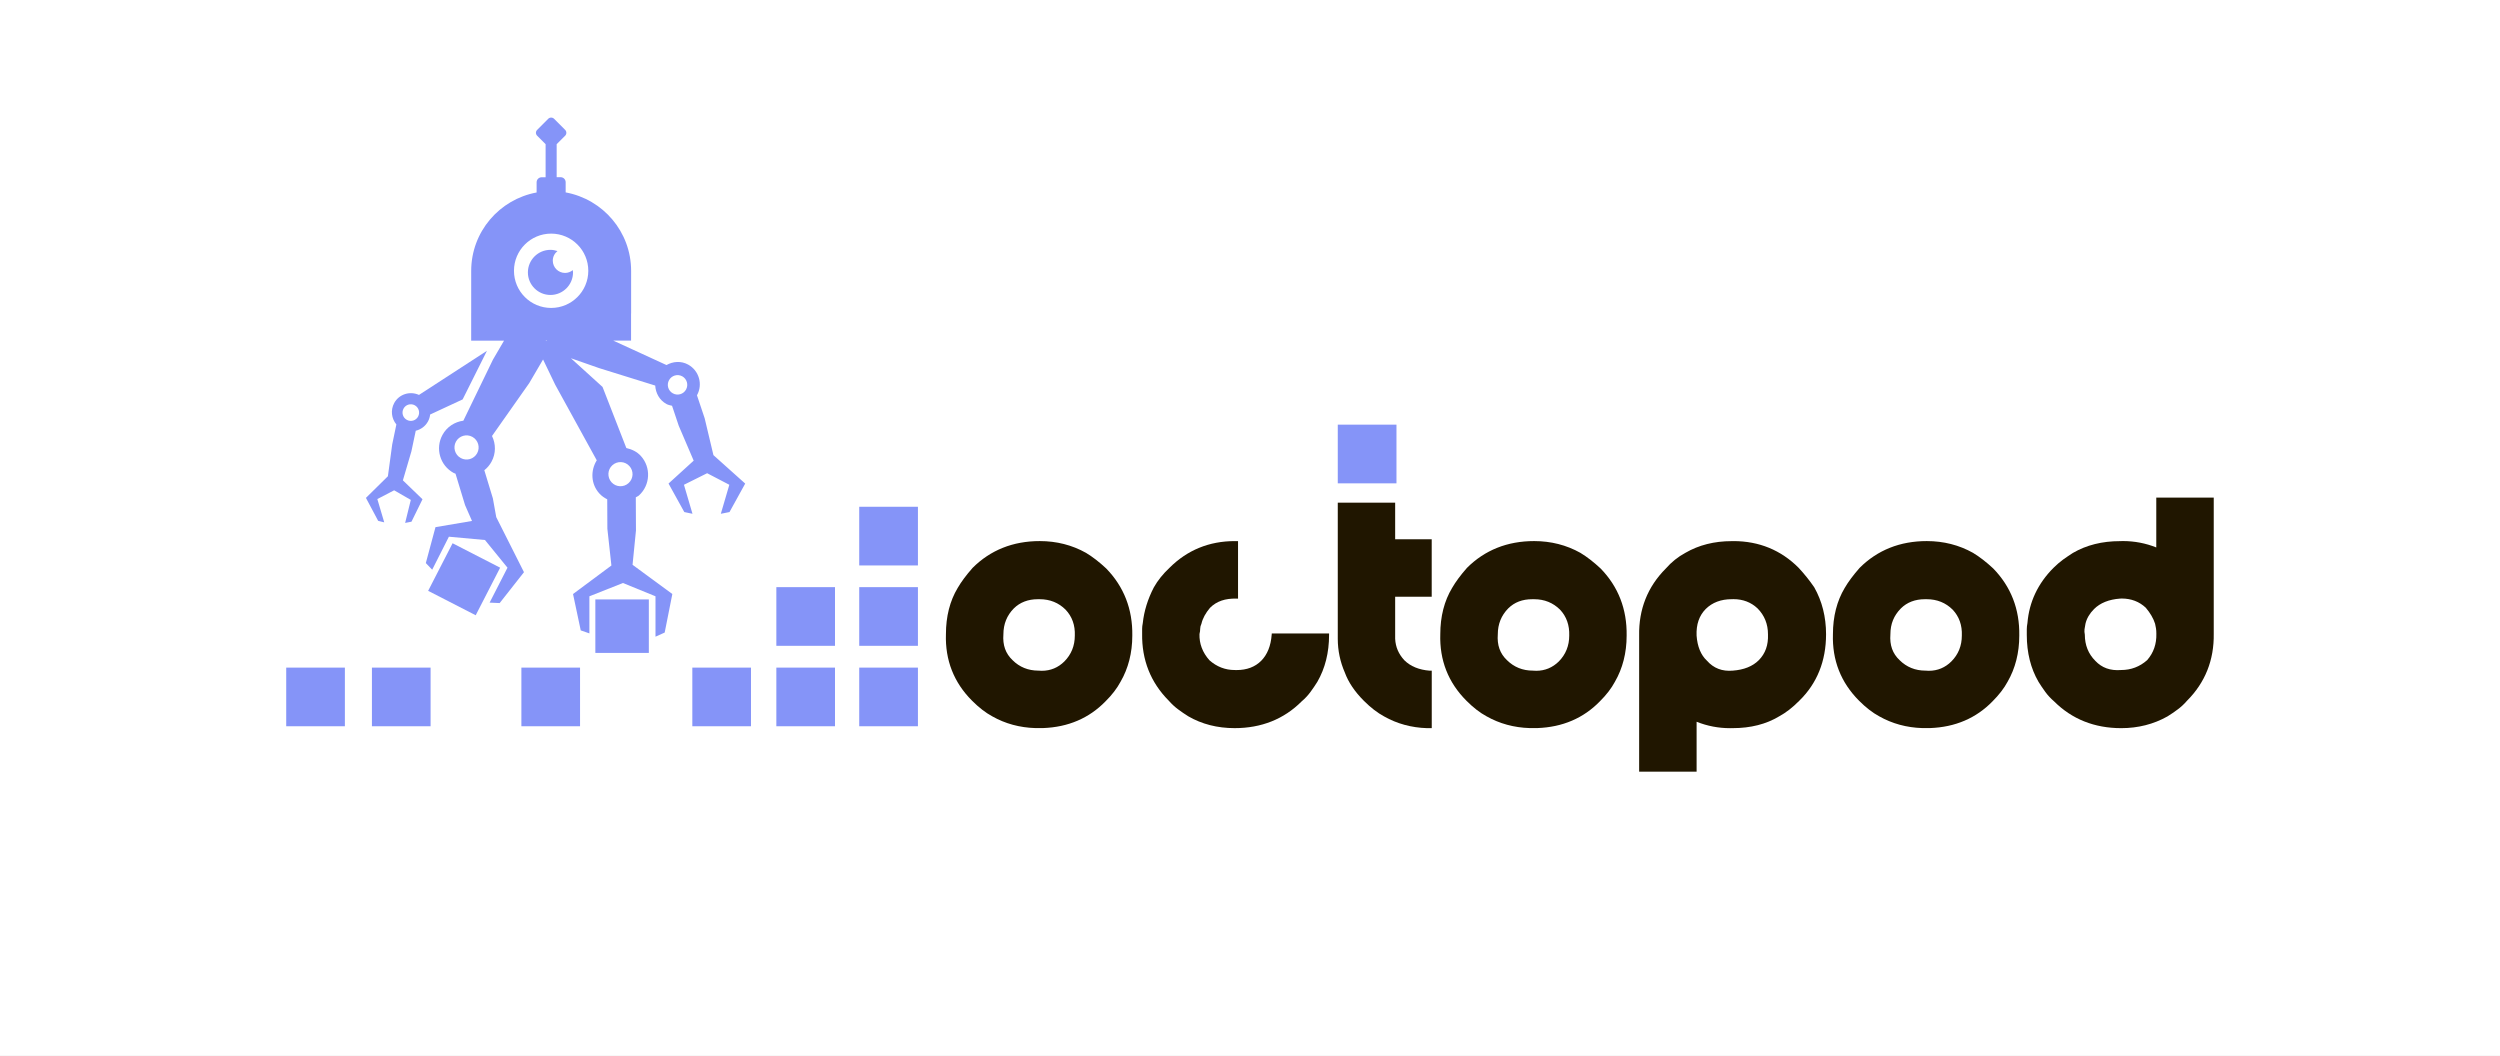
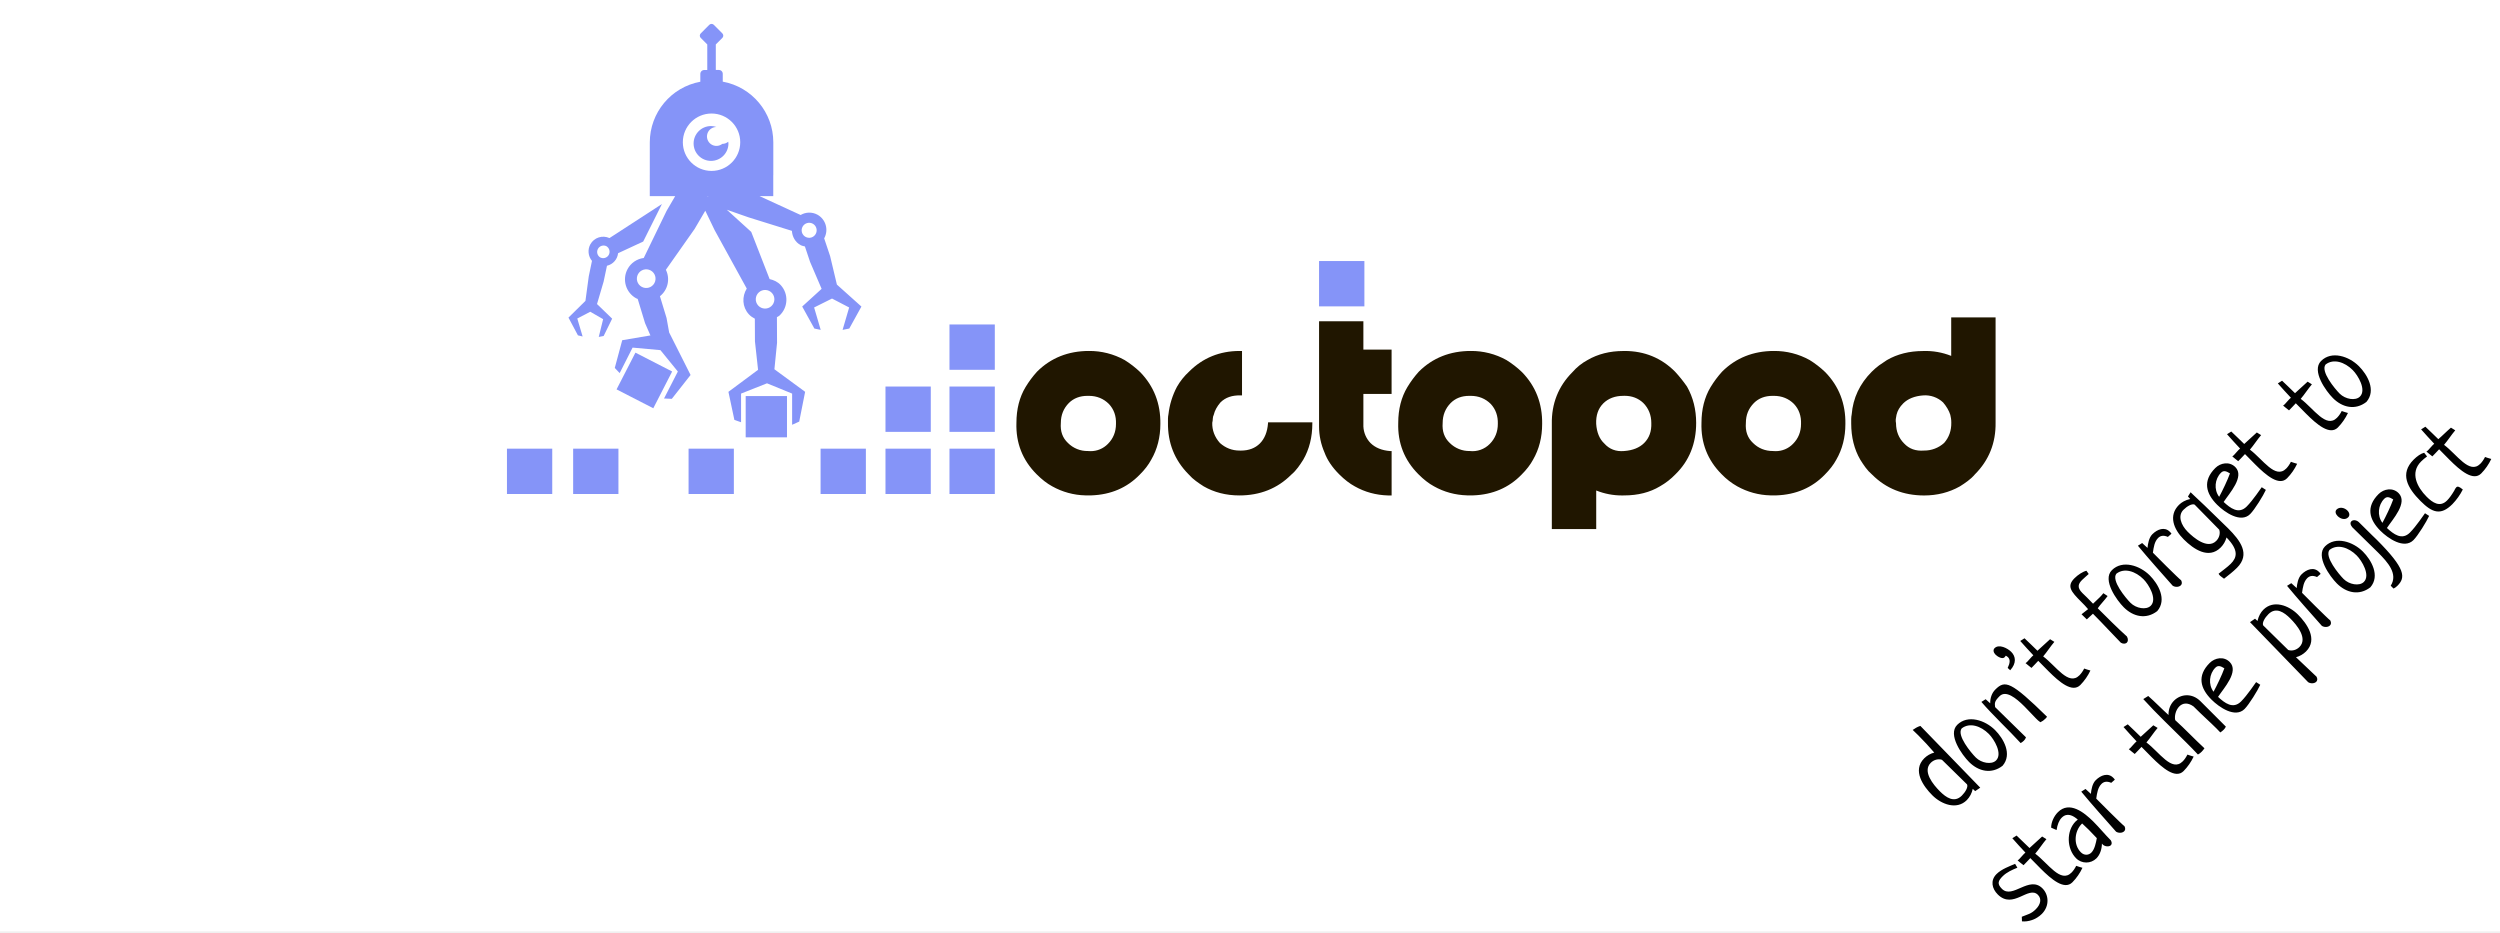
- <svg xmlns="http://www.w3.org/2000/svg" enable-background="new -4.029 0.071 127.559 53.858" height="53.858" viewBox="-4.029 .071 127.559 53.858" width="127.559">
-   <path d="m-4.03.071h127.559v53.858h-127.559z" fill="#fff" />
-   <g fill="#8594f8">
-     <path d="m17.184 22.049c.257-.063.487-.224.624-.474.062-.113.096-.232.11-.354l1.659-.771 1.239-2.479-3.467 2.25c-.463-.209-1.015-.041-1.263.412-.198.363-.14.794.109 1.095l-.213 1.025-.219 1.618-1.121 1.104.624 1.172.31.076-.352-1.188.858-.447.85.49-.289 1.174.323-.062.562-1.145-1-.965.435-1.483zm-.455-.555c-.205-.111-.28-.37-.168-.575.111-.206.368-.28.574-.169.206.114.28.371.169.577-.112.205-.369.281-.575.167z" />
-     <path d="m32.373 23.294-.447-1.879-.394-1.177c.002-.003.004-.004.005-.006.305-.557.1-1.254-.456-1.559-.36-.198-.771-.163-1.104.024l-2.715-1.247h.908v-1.383h.003s0-1.656 0-2.174c0-2.001-1.441-3.656-3.34-4.005v-.519c0-.142-.114-.257-.256-.257h-.203v-1.684l.432-.431c.083-.083.083-.218 0-.3l-.563-.564c-.082-.083-.217-.083-.301 0l-.562.564c-.085.082-.085.217 0 .3l.43.431v1.687h-.201c-.143 0-.258.115-.258.257v.52c-1.897.35-3.338 2.005-3.338 4.004v2.15h-.001v1.406h1.677l-.566.969-1.51 3.115c-.436.058-.841.311-1.066.727-.378.691-.124 1.56.567 1.937.032.018.065.027.099.041l.486 1.6.355.811-1.863.316-.493 1.832.325.34.852-1.684 1.84.168 1.15 1.412-.912 1.783.513.023 1.24-1.576-1.415-2.809-.172-.957-.436-1.436c.146-.115.271-.26.366-.434.231-.423.224-.91.026-1.313l1.899-2.698.706-1.206.617 1.283 2.123 3.862c-.326.525-.303 1.215.135 1.695.116.129.255.219.399.295l.007 1.5.206 1.877-1.958 1.455.393 1.855.442.154v-1.893l1.713-.678 1.66.678v2.061l.469-.211.39-1.967-2.03-1.49.174-1.748-.008-1.695c.052-.035.111-.051.159-.094.583-.529.627-1.432.099-2.016-.203-.224-.467-.342-.741-.405l-1.214-3.117-1.614-1.464 1.442.504 2.86.89c.022.382.215.746.575.942.091.05.188.065.283.089l.341 1.018.763 1.782-1.283 1.168.804 1.455.418.088-.435-1.48 1.183-.59 1.132.59-.434 1.48.443-.088.801-1.453zm-12.056-.097c-.164.299-.537.409-.836.245-.299-.163-.409-.538-.246-.837.164-.298.538-.408.837-.244s.408.538.245.836zm6.899.612c.252-.229.642-.211.87.043.229.25.21.639-.043.869-.253.229-.642.209-.87-.043-.227-.252-.209-.643.043-.869zm-3.372-6.335-.038-.022h.086zm.248-1.691c-1.048 0-1.896-.849-1.896-1.896s.849-1.896 1.896-1.896 1.896.849 1.896 1.896-.849 1.896-1.896 1.896zm6.885 4.161c-.132.243-.433.33-.672.198-.243-.131-.33-.433-.198-.673.131-.24.432-.329.674-.198.24.133.326.433.196.673z" />
-     <path d="m24.802 13.997c-.345 0-.626-.281-.626-.627 0-.199.095-.374.239-.489-.113-.037-.231-.062-.358-.062-.636 0-1.151.516-1.151 1.151s.516 1.151 1.151 1.151 1.152-.516 1.152-1.151c0-.04-.008-.078-.012-.117-.106.088-.243.144-.395.144z" />
-     <path d="m10.575 34.135h2.993v2.992h-2.993z" />
-     <path d="m35.583 34.135h2.993v2.992h-2.993z" />
-     <path d="m31.296 34.135h2.993v2.992h-2.993z" />
-     <path d="m39.812 34.135h2.995v2.992h-2.995z" />
-     <path d="m35.583 30.029h2.993v2.994h-2.993z" />
-     <path d="m39.812 30.029h2.995v2.994h-2.995z" />
-     <path d="m39.812 25.928h2.995v2.994h-2.995z" />
-     <path d="m22.574 34.135h2.993v2.992h-2.993z" />
-     <path d="m18.287 28.261h2.728v2.729h-2.728z" transform="matrix(-.8895 -.4569 .4569 -.8895 23.5969 64.9572)" />
-     <path d="m26.348 30.656h2.729v2.729h-2.729z" />
-     <path d="m14.948 34.135h2.993v2.992h-2.993z" />
+ <svg xmlns="http://www.w3.org/2000/svg" width="165.167" height="61.596" viewBox="-18.887 0 165.167 61.596">
+   <path fill="#FFF" d="M-19-.183h165.559v61.715H-19V-.183z" />
+   <path fill="#8594F8" d="M21.214 17.557a.953.953 0 0 0 .734-.828l1.659-.771 1.238-2.479-3.467 2.25a.976.976 0 0 0-1.263.412.98.98 0 0 0 .108 1.095l-.213 1.025-.219 1.618-1.121 1.104.624 1.172.311.076-.353-1.188.858-.447.85.49-.289 1.174.323-.062.562-1.145-1-.965.436-1.483.222-1.048zm-.455-.554a.425.425 0 0 1 .406-.744c.206.114.28.371.169.577a.423.423 0 0 1-.575.167z" />
+   <path fill="#8594F8" d="M36.404 18.802l-.447-1.879-.394-1.178.005-.006c.305-.557.1-1.254-.456-1.559a1.127 1.127 0 0 0-1.104.024l-2.715-1.247h.907v-1.384h.003V9.399a4.074 4.074 0 0 0-3.34-4.005v-.516a.256.256 0 0 0-.256-.258h-.203V2.936l.432-.431a.212.212 0 0 0 0-.3l-.562-.564a.214.214 0 0 0-.302 0l-.562.565a.208.208 0 0 0 0 .3l.43.431v1.688h-.201a.257.257 0 0 0-.258.257V5.4a4.077 4.077 0 0 0-3.338 4.004v2.15h-.001v1.406h1.677l-.565.969-1.511 3.115a1.412 1.412 0 0 0-1.065.727 1.43 1.43 0 0 0 .566 1.938c.032.018.065.026.1.041l.486 1.6.354.811-1.863.316-.492 1.832.324.34.853-1.684 1.84.168 1.15 1.412-.912 1.782.513.023 1.24-1.576-1.415-2.809-.172-.957-.437-1.437a1.425 1.425 0 0 0 .392-1.747l1.898-2.697.706-1.206.617 1.282 2.123 3.862c-.326.525-.303 1.215.135 1.695.116.129.255.219.399.295l.007 1.5.206 1.877-1.958 1.455.393 1.855.442.154v-1.893l1.713-.679 1.66.679v2.061l.469-.211.39-1.967-2.029-1.49.174-1.748-.008-1.695c.052-.034.11-.051.158-.094a1.43 1.43 0 0 0 .1-2.016c-.203-.225-.467-.342-.741-.405l-1.214-3.117-1.614-1.464 1.442.504 2.859.891c.022.382.216.746.575.941.091.05.188.065.283.089l.341 1.019.764 1.782-1.283 1.168.804 1.455.418.088-.435-1.48 1.183-.59 1.132.59-.434 1.48.442-.088.802-1.453-1.62-1.451zm-12.057-.096a.617.617 0 1 1-.245-.837c.3.164.408.538.245.837zm6.899.611a.614.614 0 0 1 .87.043.615.615 0 1 1-.87-.043zm-3.372-6.335l-.038-.021h.086l-.048.021zm.248-1.69a1.896 1.896 0 1 1 0-3.792 1.896 1.896 0 0 1 0 3.792zm6.885 4.16a.493.493 0 0 1-.672.198.493.493 0 0 1-.198-.673.498.498 0 0 1 .674-.198c.24.133.326.434.196.673z" />
+   <path fill="#8594F8" d="M28.832 9.506a.625.625 0 1 1-.387-1.116 1.14 1.14 0 0 0-.358-.062 1.151 1.151 0 1 0 1.152 1.151c0-.04-.008-.078-.013-.117a.615.615 0 0 1-.394.144zM14.606 29.644h2.992v2.992h-2.992v-2.992zm25.008 0h2.993v2.992h-2.993v-2.992zm-4.288 0h2.993v2.992h-2.993v-2.992zm8.516 0h2.995v2.992h-2.995v-2.992zm-4.228-4.107h2.993v2.994h-2.993v-2.994zm4.228 0h2.995v2.994h-2.995v-2.994zm0-4.101h2.995v2.994h-2.995v-2.994zm-17.237 8.208h2.992v2.992h-2.992v-2.992zm-2.331-2.672l-2.427-1.247 1.247-2.427 2.426 1.246-1.246 2.428zm6.104-.807h2.729v2.729h-2.729v-2.729zm-11.399 3.479h2.992v2.992h-2.992v-2.992z" />
+   <path fill="#201600" d="M55.412 23.787a4.766 4.766 0 0 0-2.358-.6c-1.363 0-2.517.459-3.427 1.367a6.587 6.587 0 0 0-.762 1.024c-.397.66-.6 1.455-.6 2.358-.044 1.326.404 2.467 1.333 3.395.347.348.692.615 1.029.797a4.68 4.68 0 0 0 2.196.6h.396c1.28-.045 2.354-.504 3.189-1.365.328-.322.586-.662.765-.996.398-.686.602-1.479.602-2.355.021-1.349-.43-2.499-1.334-3.428a6.204 6.204 0 0 0-1.029-.797zm-.57 4.222c0 .52-.18.965-.533 1.318a1.583 1.583 0 0 1-1.151.479c-.054 0-.108-.002-.171-.008a1.81 1.81 0 0 1-1.319-.533c-.358-.338-.512-.77-.469-1.32 0-.521.179-.965.532-1.322.314-.312.728-.47 1.224-.47h.1c.52 0 .965.183 1.317.533.332.351.492.798.47 1.323zm10.044-.037c-.043.564-.224 1.012-.536 1.326-.312.311-.732.471-1.254.471-.03 0-.062 0-.099-.002-.479 0-.914-.168-1.286-.498-.354-.396-.523-.854-.508-1.338.023-.094.037-.189.037-.283a.6.6 0 0 1 .062-.245c.062-.27.212-.545.438-.812.336-.336.775-.484 1.351-.469l.078.002V23.19l-.166-.002c-1.305 0-2.427.459-3.331 1.363a4.183 4.183 0 0 0-.8 1 5.128 5.128 0 0 0-.563 1.819 1.53 1.53 0 0 0-.032.291v.246c-.022 1.346.435 2.494 1.357 3.424.159.18.323.328.487.447.157.119.329.234.513.352.688.396 1.479.602 2.362.602 1.362 0 2.516-.459 3.417-1.363.178-.15.328-.314.453-.484.123-.166.24-.34.35-.516.396-.686.599-1.488.599-2.393V27.9h-2.924l-.005.072zm6.306-6.745h-2.933v6.946c0 .598.123 1.18.362 1.727.178.486.502.971.968 1.436.352.352.698.617 1.032.797.66.375 1.396.576 2.194.6h.238V29.8h-.103c-.547-.043-.981-.223-1.293-.531a1.682 1.682 0 0 1-.47-1.096v-2.148h1.864v-2.93h-1.864v-1.867l.005-.001zm9.446 2.56a4.772 4.772 0 0 0-2.359-.6c-1.365 0-2.518.459-3.428 1.367a6.572 6.572 0 0 0-.759 1.024c-.397.662-.602 1.457-.602 2.36-.043 1.324.405 2.465 1.332 3.393.348.35.693.617 1.028.797.663.375 1.4.576 2.197.6h.396c1.279-.045 2.354-.504 3.189-1.365.333-.33.59-.666.767-.996.396-.686.599-1.479.599-2.355.021-1.346-.424-2.499-1.332-3.428a6.24 6.24 0 0 0-1.028-.797zm-.568 4.222c0 .518-.18.963-.531 1.318a1.598 1.598 0 0 1-1.324.471 1.82 1.82 0 0 1-1.321-.533c-.357-.338-.511-.771-.469-1.32 0-.52.181-.965.532-1.322.32-.316.722-.47 1.227-.47h.099c.521 0 .965.183 1.318.533.329.351.486.798.469 1.323zm11.707-3.456c-.902-.906-2.023-1.365-3.328-1.365l-.093.002c-.881 0-1.676.199-2.358.596a3.568 3.568 0 0 0-1 .802c-.928.928-1.385 2.08-1.361 3.423v6.941h2.933v-2.547a4.54 4.54 0 0 0 1.703.328l.149-.002c.902 0 1.699-.203 2.357-.6a4.455 4.455 0 0 0 1.029-.799c.905-.885 1.365-2.023 1.365-3.393 0-.88-.201-1.685-.604-2.397a8.91 8.91 0 0 0-.792-.989zm-1.567 3.394c.021.549-.135.982-.471 1.32-.312.311-.756.49-1.324.531-.539.049-.981-.123-1.317-.504-.312-.289-.491-.727-.53-1.287-.022-.572.132-1.015.466-1.355.336-.332.781-.5 1.328-.5l.09-.002c.479 0 .894.158 1.226.471.354.358.532.802.532 1.326zm10.461-4.16a4.766 4.766 0 0 0-2.358-.6c-1.363 0-2.517.459-3.427 1.367a6.714 6.714 0 0 0-.762 1.024c-.397.664-.6 1.46-.6 2.358-.043 1.326.403 2.465 1.332 3.395a4.5 4.5 0 0 0 1.028.797 4.702 4.702 0 0 0 2.195.6h.399c1.278-.045 2.354-.504 3.189-1.365.328-.328.588-.664.766-.996.396-.686.599-1.479.599-2.355.022-1.346-.425-2.499-1.332-3.428a6.29 6.29 0 0 0-1.029-.797zm-.57 4.222c0 .52-.181.967-.533 1.318a1.581 1.581 0 0 1-1.15.479c-.053 0-.107-.002-.17-.008-.521 0-.965-.182-1.32-.533-.358-.336-.514-.77-.471-1.32 0-.529.176-.959.535-1.322.313-.312.726-.47 1.224-.47h.099c.521 0 .968.183 1.319.533.33.351.488.798.467 1.323zm9.922-7.041v2.545a4.546 4.546 0 0 0-1.855-.322c-.9 0-1.707.199-2.396.601-.161.104-.33.215-.515.348a4.533 4.533 0 0 0-.48.416c-.796.797-1.242 1.748-1.328 2.818a1.628 1.628 0 0 0-.033.31v.295c0 .902.201 1.709.6 2.393.104.17.217.338.349.518.121.166.272.33.446.479.908.906 2.06 1.365 3.425 1.365.858 0 1.652-.201 2.359-.6.181-.111.354-.23.514-.35.166-.121.331-.271.481-.447.928-.928 1.387-2.08 1.365-3.424V20.97l-2.932-.002zm-.467 8.295a1.943 1.943 0 0 1-1.33.504c-.548.043-.978-.111-1.314-.469-.354-.355-.533-.799-.535-1.336a.863.863 0 0 1-.016-.271 4.32 4.32 0 0 1 .049-.286c.062-.268.209-.521.438-.75.312-.312.762-.491 1.324-.532a1.733 1.733 0 0 1 1.316.465c.229.27.391.547.475.817.017.073.035.159.047.239s.019.17.019.27c.011.525-.147.978-.473 1.349z" />
+   <path fill="#8594F8" d="M68.259 17.246h2.995v2.995h-2.995v-2.995z" />
+   <g>
+     <path d="M111.607 52.267c-.052-.052-.104-.104-.161-.151a1.499 1.499 0 0 1-.392.745c-.667.667-1.678.281-2.277-.318-.589-.589-1.345-1.636-.537-2.443a1.48 1.48 0 0 1 .663-.38 20.64 20.64 0 0 0-1.048-1.132c-.13-.13-.256-.256-.376-.364.162-.109.292-.198.506-.266l3.956 4.081-.334.228zm-2.194-2.069c-.25-.084-.543 0-.74.197-.568.568.166 1.449.604 1.887.401.401.943.787 1.449.281.234-.234.427-.563.344-.74l-1.657-1.625zm1.005-2.309c.698-.698 1.851-.308 2.502.344.558.558 1.156 1.596.494 2.361-.729.562-1.579.38-2.209-.25-.464-.464-1.433-1.809-.787-2.455zm1.231 2.158c.37.37 1.042.489 1.339.192.443-.443-.125-1.396-.479-1.751-.526-.526-1.267-.776-1.793-.365-.351.444.614 1.606.933 1.924zm3.314-1.334a.544.544 0 0 1-.142.224 1.032 1.032 0 0 1-.209.156c-.77-.844-1.85-1.85-2.595-2.72l.281-.178.303.271c-.01-.334.099-.673.333-.907.646-.646 1.022-.552 3.419 1.792a.51.51 0 0 1-.104.127 1.098 1.098 0 0 1-.334.238 1.715 1.715 0 0 1-.291-.25c-.209-.209-.479-.511-.761-.792-.568-.568-1.226-1.089-1.642-.683-.345.345-.33.453-.298.724l2.04 1.998zm-1.209-4.586c.155-.323.182-.547.021-.708a.76.76 0 0 0-.142-.101.85.85 0 0 1-.088.109c-.146.146-.47-.052-.59-.172-.141-.141-.182-.318-.067-.433.287-.287.851-.005 1.101.245.302.302.359.746-.068 1.215l-.167-.155zm3.084-1.721c-.26.303-.479.657-.739.96.854.636 1.672 1.975 2.396 1.25a1.73 1.73 0 0 0 .313-.448c.124.042.213.078.412.131a3.52 3.52 0 0 1-.668.959c-.531.531-1.386-.198-2.095-.907-.255-.255-.49-.5-.684-.693-.083.104-.358.37-.447.469-.161-.13-.275-.213-.392-.317a.553.553 0 0 0 .126-.104c.094-.094.182-.213.286-.317.037-.037.078-.068.104-.095-.271-.291-.604-.646-.865-.947l.281-.178c.282.261.574.553.855.824.286-.245.546-.517.834-.762l.283.175zm3.518-3.027c-.192.267-.463.537-.651.808.589.589 1.309 1.309 1.929 1.866.094.178.073.323-.005.401-.089.089-.255.099-.401.005-.375-.375-1.174-1.246-1.841-1.913l-.405.376c-.058-.048-.109-.1-.349-.339.118-.089.312-.25.433-.339-.146-.178-.303-.334-.448-.479-.693-.693-.976-1.038-.449-1.564.229-.229.553-.438.787-.494l.151.214c-.151.14-.312.271-.438.396-.245.245-.354.489.016.859.146.146.229.219.302.292.099.099.188.188.407.417.156-.156.312-.292.447-.428.089-.089.162-.172.234-.266l.281.188zm.281-1.709c.699-.699 1.851-.308 2.502.344.558.558 1.157 1.595.495 2.36-.729.563-1.579.38-2.209-.25-.464-.464-1.434-1.808-.788-2.454zm1.231 2.157c.37.37 1.041.49 1.339.192.442-.442-.125-1.396-.479-1.751-.526-.526-1.267-.776-1.793-.365-.35.444.615 1.606.933 1.924zm2.47-4.356c-.297-.131-.501-.073-.646.072-.24.24-.292.604-.344.971 0 .01 1.756 1.766 1.865 1.822.078.152.053.262-.021.335-.12.12-.365.135-.537.025-.729-.823-1.6-1.797-2.298-2.642l.281-.178.354.323c.026-.276.094-.678.317-.901.339-.339.813-.511 1.157-.167a.66.66 0 0 1 .109.131l-.237.209zm1.501-2.95c.067.067.151.151.244.234.381.359.938.876 1.486 1.424.233.233.5.479.75.729.813.813 1.484 1.705.583 2.606-.261.261-.562.49-.854.72-.119-.1-.188-.126-.256-.193a.5.5 0 0 1-.104-.136c.282-.229.579-.433.804-.657.411-.411.547-.891-.281-1.74a1.498 1.498 0 0 1-.381.662c-.792.792-1.782.126-2.449-.541-.668-.668-1.017-1.569-.312-2.273.177-.177.423-.317.745-.39-.047-.059-.099-.11-.151-.163l.176-.282zm.266.818c-.178-.084-.506.109-.74.344-.386.386-.167 1.001.281 1.449.396.396 1.312 1.178 1.886.604.198-.198.282-.489.199-.74l-1.626-1.657zm4.706-.974c-.167.374-.736 1.297-1.038 1.599-.62.62-1.684-.119-2.184-.619-.74-.74-.969-1.574-.119-2.424.344-.344.934-.453 1.324-.062.63.63-.392 1.726-.772 2.304.438.406.99.834 1.522.302.417-.417.934-1.203.995-1.276l.272.176zm-2.371-1.089c-.25-.156-.423-.214-.595-.042-.406.406-.485 1.11-.119 1.59.213-.391.562-1.116.714-1.548zm2.057-2.529c-.26.303-.479.657-.739.96.854.636 1.672 1.975 2.396 1.25.114-.114.214-.255.312-.448.125.042.214.078.412.132a3.505 3.505 0 0 1-.667.958c-.531.531-1.386-.198-2.095-.907-.255-.255-.49-.5-.684-.693-.083.104-.359.37-.448.47-.161-.131-.275-.213-.391-.318a.524.524 0 0 0 .125-.104c.094-.094.183-.214.287-.318.036-.037.078-.068.104-.094-.271-.292-.604-.646-.864-.948l.281-.178c.282.261.574.554.855.824.286-.245.546-.517.833-.761l.283.175zm3.356-3.356c-.26.303-.479.657-.739.96.855.636 1.673 1.974 2.397 1.25a1.7 1.7 0 0 0 .312-.447c.125.041.213.078.412.131a3.57 3.57 0 0 1-.667.959c-.532.531-1.387-.199-2.096-.908-.255-.255-.489-.5-.683-.693-.083.104-.359.371-.448.469-.161-.13-.275-.213-.391-.318a.571.571 0 0 0 .125-.104c.094-.094.183-.214.287-.318.036-.037.077-.068.104-.094-.271-.292-.604-.646-.864-.948l.28-.178c.282.261.574.553.855.824.287-.245.547-.517.834-.761l.282.176zm.605-1.542c.698-.699 1.85-.308 2.501.344.558.558 1.157 1.595.495 2.361-.729.563-1.579.38-2.209-.25-.464-.464-1.433-1.809-.787-2.455zm1.231 2.158c.37.37 1.042.49 1.339.192.442-.443-.125-1.396-.479-1.751-.526-.526-1.267-.776-1.793-.365-.35.444.614 1.606.933 1.924zm-21.294 31.319c-.334.135-.704.298-.97.563-.302.302-.386.499-.052.833.703.703 1.803-.906 2.678-.031.413.413.49 1.146-.035 1.684-.392.392-.922.537-1.318.496l-.011-.304c.411-.171.609-.182.928-.5.312-.312.401-.683.136-.948-.626-.626-1.637.99-2.653-.026-.381-.381-.506-.922-.083-1.345.333-.333.881-.525 1.229-.677l.151.255zm1.918-1.886c-.261.304-.479.657-.74.959.854.636 1.673 1.976 2.397 1.251.114-.114.214-.255.312-.448.126.042.215.078.412.131a3.47 3.47 0 0 1-.666.959c-.531.531-1.388-.198-2.097-.907-.255-.255-.489-.501-.682-.693-.083.104-.359.371-.448.47-.162-.131-.276-.214-.391-.318a.596.596 0 0 0 .124-.104c.094-.094.184-.213.288-.317.036-.036.077-.067.104-.094-.271-.292-.604-.646-.865-.949l.281-.178c.281.262.573.554.855.824.287-.244.547-.516.833-.761l.283.175zm.312-.76c0-.355.182-.756.448-1.022.755-.755 1.72.001 2.345.626.401.401.755.839 1.151 1.235.084.146.068.256.001.323-.114.114-.392.099-.542-.052-.017-.017-.037-.037-.047-.059-.006.381-.132.745-.366.979a.95.95 0 0 1-1.339-.005c-.63-.63-.657-1.813-.031-2.439.041-.041.089-.077.141-.119-.307-.266-.703-.484-1.062-.125-.178.178-.287.463-.339.817l-.36-.159zm2.487.141a14.973 14.973 0 0 0-.438-.417l-.042.042c-.453.463-.562 1.344-.041 1.865.224.224.516.193.693.016.219-.219.302-.646.359-.953-.172-.184-.35-.372-.531-.553zm1.484-3.102c-.298-.13-.5-.072-.646.073-.24.24-.292.604-.345.97 0 .01 1.756 1.766 1.866 1.823.077.151.052.261-.021.334-.12.12-.364.136-.536.026-.73-.824-1.601-1.798-2.299-2.643l.281-.178.355.324c.026-.276.094-.678.317-.901.339-.339.812-.512 1.157-.167a.665.665 0 0 1 .109.131l-.238.208zm3.064-3.627c-.26.303-.479.657-.74.959.854.636 1.673 1.976 2.397 1.251.114-.114.214-.255.312-.449.125.043.214.079.412.131a3.484 3.484 0 0 1-.667.96c-.531.531-1.387-.199-2.096-.908-.255-.255-.49-.5-.683-.692-.083.104-.358.37-.447.469-.162-.131-.276-.214-.392-.317a.607.607 0 0 0 .125-.105c.094-.094.183-.212.287-.316.036-.036.078-.068.104-.094-.271-.292-.604-.646-.865-.949l.281-.178c.282.261.574.553.855.824.287-.244.547-.516.833-.761l.284.175zm-.62-2.11c.412.359.933.892 1.34 1.256-.011-.386.13-.714.364-.948.438-.438 1.183-.526 1.751.042l1.673 1.673a.617.617 0 0 1-.141.203 1.378 1.378 0 0 1-.225.182c-.083-.083-.161-.171-.245-.255-.442-.442-.922-.859-1.526-1.464-.401-.288-.725-.215-.938-.001-.234.234-.333.636-.271.907.641.578 1.303 1.281 1.933 1.86a1.71 1.71 0 0 1-.187.229.952.952 0 0 1-.245.183c-.239-.261-.506-.527-.776-.798-.923-.923-1.965-1.902-2.835-2.866l.328-.203zm7.401-.741c-.168.375-.735 1.298-1.037 1.6-.62.62-1.684-.119-2.184-.619-.74-.74-.969-1.574-.12-2.423.345-.345.933-.454 1.323-.063.631.631-.391 1.725-.771 2.304.438.406.99.834 1.521.303.417-.417.933-1.204.995-1.278l.273.176zm-2.372-1.088c-.25-.156-.421-.214-.594-.041-.406.406-.484 1.109-.12 1.589.214-.392.562-1.116.714-1.548zm2.027-3.278c.052.052.104.104.162.15.073-.323.213-.568.39-.745.668-.668 1.679-.282 2.278.317.589.589 1.345 1.638.537 2.445a1.485 1.485 0 0 1-.662.379c.448.429.901.86 1.36 1.288.078.15.052.261-.021.334-.119.119-.365.135-.536.026l-3.841-3.966.333-.228zm2.194 2.068c.251.085.542.001.74-.197.567-.567-.167-1.448-.604-1.886-.401-.401-.943-.787-1.448-.282-.235.235-.428.562-.344.74l1.656 1.625zm1.902-4.82c-.297-.131-.499-.073-.646.073-.239.239-.292.604-.344.969 0 .01 1.756 1.766 1.865 1.824.078.15.052.261-.021.333-.12.12-.364.136-.536.026-.73-.824-1.601-1.798-2.299-2.643l.28-.177.356.323c.025-.275.093-.677.317-.901.339-.339.812-.512 1.157-.167a.665.665 0 0 1 .109.131l-.238.209zm.527-2.027c.698-.698 1.851-.308 2.501.343.559.559 1.157 1.597.495 2.362-.729.562-1.579.38-2.21-.251-.463-.463-1.432-1.808-.786-2.454zm1.229 2.157c.37.37 1.042.489 1.339.192.443-.443-.125-1.396-.479-1.751-.525-.525-1.266-.775-1.792-.364-.35.444.615 1.606.932 1.923zm.25-4.523c.141.141.177.323.052.448-.198.198-.506.109-.698-.083-.141-.141-.182-.318-.067-.433.193-.193.52-.126.713.068zm2.862 4.967c.5-.781-.197-1.553-.818-2.174-.422-.422-.854-.833-1.725-1.693-.141-.172-.136-.312-.057-.391.099-.099.312-.104.489.052.282.282.573.563.886.876.052.052.155.146.297.287 1.934 1.934 1.917 2.501 1.37 3.048a.96.96 0 0 1-.255.183l-.187-.188zm2.538-4.613c-.168.375-.735 1.298-1.037 1.6-.62.62-1.684-.119-2.184-.619-.74-.74-.969-1.574-.119-2.424.344-.344.932-.453 1.322-.062.631.631-.391 1.725-.771 2.304.438.406.99.834 1.521.303.417-.417.933-1.204.995-1.278l.273.176zm-2.372-1.089c-.25-.156-.421-.214-.593-.042-.407.407-.485 1.11-.121 1.59.214-.391.563-1.116.714-1.548zm2.236-2.839a3.336 3.336 0 0 0-.396.334c-.745.744-.267 1.693.369 2.329.381.381.87.724 1.345.249.156-.156.312-.375.479-.655a.711.711 0 0 1 .131-.215c.083-.083.188-.062.433.142a3.951 3.951 0 0 1-.689.969c-.776.776-1.339.558-2.1-.203-.875-.875-1.391-1.809-.458-2.741.219-.219.475-.4.692-.454l.194.245zm1.861-1.726c-.26.304-.479.657-.74.959.854.636 1.673 1.976 2.397 1.251.114-.115.214-.255.312-.449.125.043.214.079.412.131a3.484 3.484 0 0 1-.667.96c-.531.531-1.387-.199-2.096-.908-.255-.255-.49-.5-.683-.692-.083.104-.358.371-.447.469-.162-.131-.276-.213-.392-.318.047-.025.083-.062.125-.104.094-.094.183-.213.287-.317.037-.036.078-.068.104-.095-.271-.291-.604-.646-.866-.949l.281-.177c.282.261.574.554.855.824.287-.244.547-.517.834-.761l.284.176z" />
  </g>
-   <path d="m51.382 28.279c-.709-.398-1.502-.6-2.358-.6-1.364 0-2.517.459-3.427 1.367-.326.369-.583.715-.762 1.025-.397.66-.599 1.455-.599 2.357-.044 1.326.404 2.467 1.333 3.395.346.348.692.615 1.029.797.661.375 1.398.576 2.196.6h.394.002c1.28-.045 2.353-.504 3.189-1.365.328-.324.586-.662.765-.996.398-.686.601-1.479.601-2.357.021-1.348-.429-2.498-1.334-3.428-.349-.326-.694-.594-1.029-.795zm-.57 4.221c0 .52-.18.965-.533 1.32-.316.314-.704.477-1.152.477-.054 0-.108-.002-.171-.008-.521 0-.966-.18-1.319-.533-.358-.338-.512-.768-.469-1.32 0-.521.179-.965.532-1.322.315-.311.728-.469 1.224-.469h.1c.519 0 .965.182 1.317.533.333.351.492.797.471 1.322z" fill="#201600" />
-   <path d="m60.856 32.463c-.043.566-.224 1.012-.536 1.326-.312.312-.733.471-1.254.471-.031 0-.063 0-.099-.002-.479 0-.914-.168-1.286-.498-.354-.396-.524-.854-.508-1.338.024-.094.037-.188.037-.283 0-.074.02-.15.063-.244.062-.27.212-.545.438-.812.336-.336.776-.484 1.351-.469l.078.002v-2.934l-.166-.002c-1.305 0-2.427.459-3.331 1.363-.332.311-.601.645-.8 1-.309.596-.499 1.211-.563 1.82-.023.109-.033.211-.033.291v.246c-.022 1.344.435 2.494 1.358 3.422.159.18.323.33.487.449.157.119.329.234.513.35.687.398 1.479.602 2.362.602 1.362 0 2.516-.459 3.417-1.363.178-.15.328-.314.453-.484.123-.166.24-.34.35-.516.396-.686.598-1.488.598-2.393v-.076h-2.923z" fill="#201600" />
-   <path d="m67.161 25.719h-2.932v6.945c0 .598.123 1.18.362 1.727.178.486.502.971.968 1.436.351.352.698.617 1.032.797.66.375 1.397.576 2.194.6h.239v-2.932h-.104c-.547-.043-.981-.223-1.293-.531-.295-.318-.449-.678-.47-1.096v-2.148h1.865v-2.93h-1.865v-1.867h.004z" fill="#201600" />
-   <path d="m76.608 28.279c-.71-.398-1.503-.6-2.36-.6-1.365 0-2.517.459-3.427 1.367-.328.371-.583.719-.759 1.025-.398.662-.602 1.457-.602 2.359-.043 1.324.405 2.465 1.332 3.393.348.35.694.617 1.029.797.663.375 1.4.576 2.197.6h.393.002c1.28-.045 2.354-.504 3.19-1.365.333-.33.59-.666.766-.996.397-.686.599-1.479.599-2.357.021-1.346-.424-2.498-1.332-3.428-.35-.326-.694-.594-1.028-.795zm-.569 4.221c0 .518-.179.963-.531 1.32-.319.314-.707.477-1.153.477-.054 0-.108-.002-.171-.008-.522 0-.965-.18-1.321-.533-.358-.338-.511-.77-.469-1.32 0-.52.18-.965.532-1.322.32-.316.722-.469 1.227-.469h.098c.521 0 .965.182 1.319.533.33.351.487.797.469 1.322z" fill="#201600" />
-   <path d="m87.746 29.045c-.902-.906-2.023-1.365-3.328-1.365l-.093.002c-.88 0-1.675.199-2.358.596-.379.203-.715.475-1 .801-.928.928-1.385 2.08-1.361 3.424v6.941h2.932v-2.547c.539.217 1.113.328 1.703.328.053 0 .104-.002.15-.002.902 0 1.699-.203 2.357-.6.336-.182.684-.447 1.03-.799.905-.883 1.365-2.023 1.365-3.391 0-.881-.201-1.686-.604-2.398-.242-.353-.509-.683-.793-.99zm-1.566 3.393c.021.549-.135.982-.471 1.32-.311.311-.756.49-1.324.531-.539.049-.981-.123-1.317-.504-.312-.289-.492-.725-.531-1.287-.022-.572.132-1.014.466-1.354.336-.332.781-.5 1.328-.5.028 0 .059-.002.09-.002.479 0 .894.158 1.226.471.355.358.533.801.533 1.325z" fill="#201600" />
-   <path d="m96.641 28.279c-.709-.398-1.502-.6-2.359-.6-1.363 0-2.516.459-3.426 1.367-.326.371-.584.717-.762 1.025-.397.664-.6 1.459-.6 2.357-.043 1.326.404 2.465 1.332 3.395.344.346.689.613 1.029.797.664.375 1.402.576 2.195.6h.396.002c1.279-.045 2.354-.504 3.19-1.365.328-.328.588-.664.766-.996.396-.686.598-1.479.598-2.357.023-1.346-.425-2.498-1.332-3.428-.352-.328-.697-.595-1.029-.795zm-.57 4.221c0 .521-.181.967-.534 1.32-.316.314-.701.477-1.15.477-.053 0-.107-.002-.17-.008-.521 0-.965-.18-1.32-.533-.359-.336-.514-.768-.471-1.32 0-.529.176-.959.535-1.322.314-.311.726-.469 1.224-.469h.098c.522 0 .968.182 1.32.533.331.351.489.797.468 1.322z" fill="#201600" />
-   <path d="m105.992 25.459v2.545c-.541-.217-1.113-.326-1.701-.326-.052 0-.104.002-.154.004-.9 0-1.707.199-2.396.6-.161.104-.33.215-.514.348-.161.119-.318.256-.481.416-.796.797-1.242 1.748-1.328 2.818-.021.107-.033.213-.033.311v.295c0 .902.201 1.709.6 2.393.104.168.216.336.348.516.121.166.273.33.447.48.908.906 2.059 1.365 3.424 1.365.859 0 1.653-.201 2.36-.6.18-.111.353-.23.513-.35.166-.121.331-.271.482-.447.928-.928 1.387-2.08 1.365-3.424v-6.943h-2.932zm-.466 8.295c-.378.336-.825.504-1.33.504-.548.043-.978-.111-1.315-.469-.354-.355-.533-.799-.535-1.336-.021-.104-.025-.191-.016-.271.012-.084.028-.182.049-.285.062-.268.209-.521.438-.75.312-.312.761-.492 1.324-.533.029-.002.062-.004.091-.004.481 0 .896.16 1.224.469.229.27.391.547.475.818.017.072.035.158.047.238s.018.17.018.27c.014.525-.144.978-.47 1.349z" fill="#201600" />
-   <path d="m64.229 21.738h2.995v2.995h-2.995z" fill="#8594f8" />
</svg>
